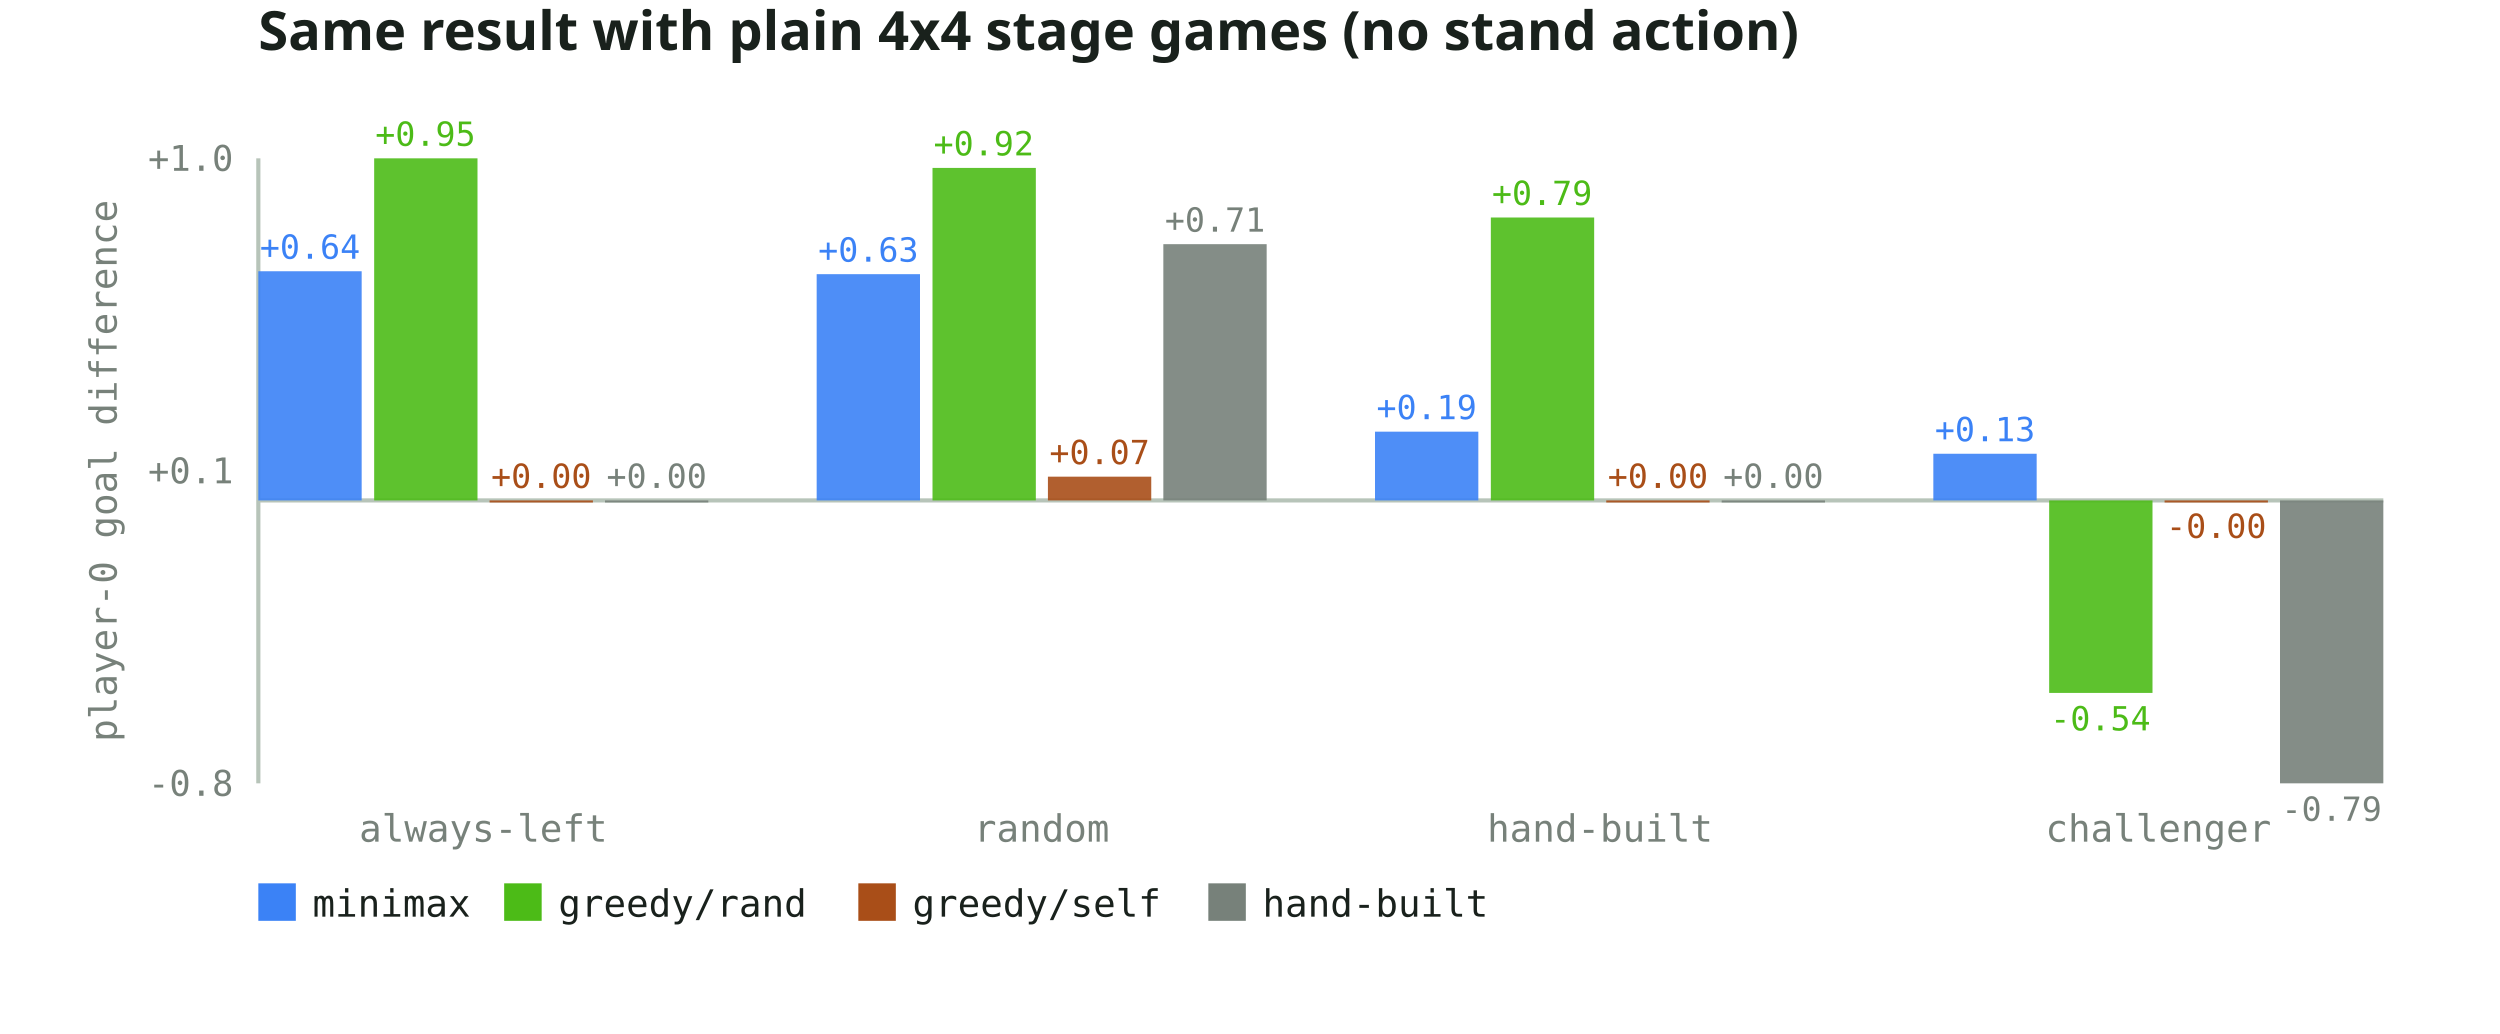
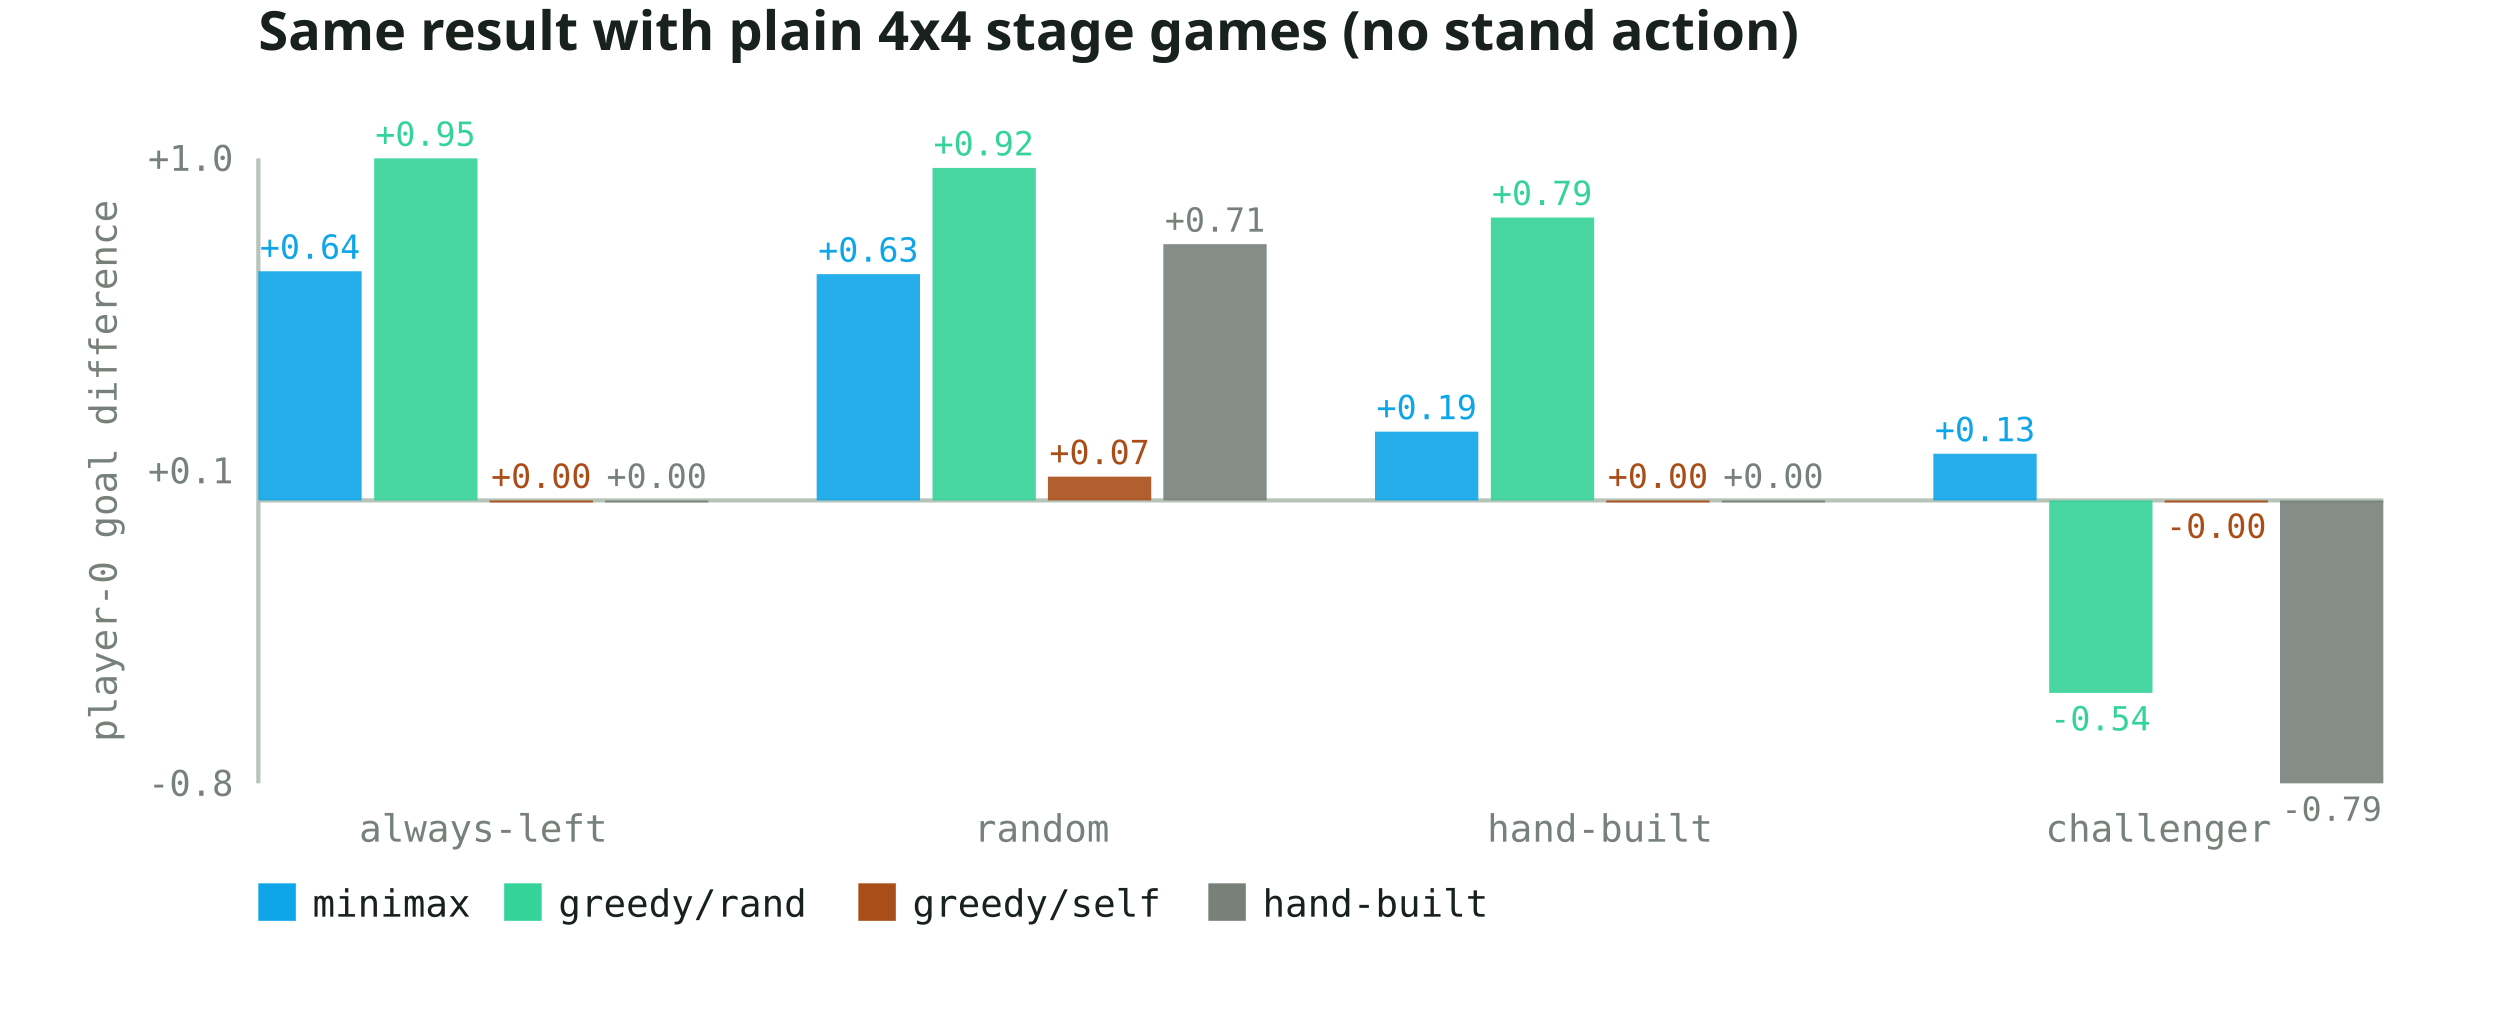
<svg xmlns="http://www.w3.org/2000/svg" viewBox="-16 -16 600 248" role="img" aria-label="grouped bar chart">
  <text x="46" y="-4" font-family="Barlow Semi Condensed,sans-serif" font-weight="600" font-size="13" fill="var(--ink, #19211c)">Same result with plain 4x4 stage games (no stand action)</text>
  <line x1="46" y1="22" x2="46" y2="172" stroke="var(--rule-strong, #b7c4b9)" stroke-width="1" />
  <line x1="46" y1="104.1" x2="556" y2="104.1" stroke="var(--rule-strong, #b7c4b9)" stroke-width="1" />
  <text x="40" y="175.0" text-anchor="end" font-family="ui-monospace,monospace" font-size="8.5" fill="var(--ink-faint, #77817a)">-0.8</text>
  <text x="40" y="100.0" text-anchor="end" font-family="ui-monospace,monospace" font-size="8.5" fill="var(--ink-faint, #77817a)">+0.1</text>
  <text x="40" y="25.0" text-anchor="end" font-family="ui-monospace,monospace" font-size="8.5" fill="var(--ink-faint, #77817a)">+1.0</text>
  <text x="100" y="186" text-anchor="middle" font-family="ui-monospace,monospace" font-size="9" fill="var(--ink-faint, #77817a)">always-left</text>
-   <rect x="46.0" y="49.1" width="24.8" height="55.0" fill="var(--p0, #3B82F6)" opacity="0.9" />
-   <text x="58.4" y="46.1" text-anchor="middle" font-family="ui-monospace,monospace" font-size="8" fill="var(--p0, #3B82F6)">+0.64</text>
-   <rect x="73.8" y="22.0" width="24.8" height="82.1" fill="var(--p1, #4CBB17)" opacity="0.9" />
-   <text x="86.1" y="19.0" text-anchor="middle" font-family="ui-monospace,monospace" font-size="8" fill="var(--p1, #4CBB17)">+0.95</text>
+   <rect x="46.0" y="49.1" width="24.8" height="55.0" fill="var(--p0, #0EA5E9)" opacity="0.9" />
+   <text x="58.4" y="46.1" text-anchor="middle" font-family="ui-monospace,monospace" font-size="8" fill="var(--p0, #0EA5E9)">+0.64</text>
+   <rect x="73.8" y="22.0" width="24.8" height="82.1" fill="var(--p1, #34D399)" opacity="0.9" />
+   <text x="86.1" y="19.0" text-anchor="middle" font-family="ui-monospace,monospace" font-size="8" fill="var(--p1, #34D399)">+0.95</text>
  <rect x="101.5" y="104.1" width="24.8" height="0.5" fill="var(--ember, #a94e18)" opacity="0.9" />
  <text x="113.9" y="101.1" text-anchor="middle" font-family="ui-monospace,monospace" font-size="8" fill="var(--ember, #a94e18)">+0.00</text>
  <rect x="129.2" y="104.1" width="24.8" height="0.5" fill="var(--ink-faint, #77817a)" opacity="0.9" />
  <text x="141.6" y="101.1" text-anchor="middle" font-family="ui-monospace,monospace" font-size="8" fill="var(--ink-faint, #77817a)">+0.00</text>
  <text x="234" y="186" text-anchor="middle" font-family="ui-monospace,monospace" font-size="9" fill="var(--ink-faint, #77817a)">random</text>
-   <rect x="180.0" y="49.8" width="24.8" height="54.3" fill="var(--p0, #3B82F6)" opacity="0.9" />
-   <text x="192.4" y="46.8" text-anchor="middle" font-family="ui-monospace,monospace" font-size="8" fill="var(--p0, #3B82F6)">+0.63</text>
-   <rect x="207.8" y="24.3" width="24.8" height="79.8" fill="var(--p1, #4CBB17)" opacity="0.9" />
-   <text x="220.1" y="21.3" text-anchor="middle" font-family="ui-monospace,monospace" font-size="8" fill="var(--p1, #4CBB17)">+0.92</text>
+   <rect x="180.0" y="49.8" width="24.8" height="54.3" fill="var(--p0, #0EA5E9)" opacity="0.9" />
+   <text x="192.4" y="46.8" text-anchor="middle" font-family="ui-monospace,monospace" font-size="8" fill="var(--p0, #0EA5E9)">+0.63</text>
+   <rect x="207.8" y="24.3" width="24.8" height="79.8" fill="var(--p1, #34D399)" opacity="0.9" />
+   <text x="220.1" y="21.3" text-anchor="middle" font-family="ui-monospace,monospace" font-size="8" fill="var(--p1, #34D399)">+0.92</text>
  <rect x="235.5" y="98.4" width="24.8" height="5.7" fill="var(--ember, #a94e18)" opacity="0.9" />
  <text x="247.9" y="95.4" text-anchor="middle" font-family="ui-monospace,monospace" font-size="8" fill="var(--ember, #a94e18)">+0.07</text>
  <rect x="263.2" y="42.6" width="24.8" height="61.5" fill="var(--ink-faint, #77817a)" opacity="0.9" />
  <text x="275.6" y="39.6" text-anchor="middle" font-family="ui-monospace,monospace" font-size="8" fill="var(--ink-faint, #77817a)">+0.71</text>
  <text x="368" y="186" text-anchor="middle" font-family="ui-monospace,monospace" font-size="9" fill="var(--ink-faint, #77817a)">hand-built</text>
-   <rect x="314.0" y="87.6" width="24.8" height="16.5" fill="var(--p0, #3B82F6)" opacity="0.9" />
-   <text x="326.4" y="84.6" text-anchor="middle" font-family="ui-monospace,monospace" font-size="8" fill="var(--p0, #3B82F6)">+0.19</text>
-   <rect x="341.8" y="36.2" width="24.8" height="67.9" fill="var(--p1, #4CBB17)" opacity="0.9" />
-   <text x="354.1" y="33.2" text-anchor="middle" font-family="ui-monospace,monospace" font-size="8" fill="var(--p1, #4CBB17)">+0.79</text>
+   <rect x="314.0" y="87.6" width="24.8" height="16.5" fill="var(--p0, #0EA5E9)" opacity="0.9" />
+   <text x="326.4" y="84.6" text-anchor="middle" font-family="ui-monospace,monospace" font-size="8" fill="var(--p0, #0EA5E9)">+0.19</text>
+   <rect x="341.8" y="36.2" width="24.8" height="67.9" fill="var(--p1, #34D399)" opacity="0.9" />
+   <text x="354.1" y="33.2" text-anchor="middle" font-family="ui-monospace,monospace" font-size="8" fill="var(--p1, #34D399)">+0.79</text>
  <rect x="369.5" y="104.1" width="24.8" height="0.5" fill="var(--ember, #a94e18)" opacity="0.9" />
  <text x="381.9" y="101.1" text-anchor="middle" font-family="ui-monospace,monospace" font-size="8" fill="var(--ember, #a94e18)">+0.00</text>
  <rect x="397.2" y="104.1" width="24.8" height="0.5" fill="var(--ink-faint, #77817a)" opacity="0.9" />
  <text x="409.6" y="101.1" text-anchor="middle" font-family="ui-monospace,monospace" font-size="8" fill="var(--ink-faint, #77817a)">+0.00</text>
  <text x="502" y="186" text-anchor="middle" font-family="ui-monospace,monospace" font-size="9" fill="var(--ink-faint, #77817a)">challenger</text>
-   <rect x="448.0" y="92.9" width="24.8" height="11.2" fill="var(--p0, #3B82F6)" opacity="0.9" />
-   <text x="460.4" y="89.9" text-anchor="middle" font-family="ui-monospace,monospace" font-size="8" fill="var(--p0, #3B82F6)">+0.13</text>
-   <rect x="475.8" y="104.1" width="24.8" height="46.2" fill="var(--p1, #4CBB17)" opacity="0.9" />
-   <text x="488.1" y="159.3" text-anchor="middle" font-family="ui-monospace,monospace" font-size="8" fill="var(--p1, #4CBB17)">-0.54</text>
+   <rect x="448.0" y="92.9" width="24.8" height="11.2" fill="var(--p0, #0EA5E9)" opacity="0.9" />
+   <text x="460.4" y="89.9" text-anchor="middle" font-family="ui-monospace,monospace" font-size="8" fill="var(--p0, #0EA5E9)">+0.13</text>
+   <rect x="475.8" y="104.1" width="24.8" height="46.2" fill="var(--p1, #34D399)" opacity="0.9" />
+   <text x="488.1" y="159.3" text-anchor="middle" font-family="ui-monospace,monospace" font-size="8" fill="var(--p1, #34D399)">-0.54</text>
  <rect x="503.5" y="104.1" width="24.8" height="0.5" fill="var(--ember, #a94e18)" opacity="0.9" />
  <text x="515.9" y="113.1" text-anchor="middle" font-family="ui-monospace,monospace" font-size="8" fill="var(--ember, #a94e18)">-0.00</text>
  <rect x="531.2" y="104.1" width="24.8" height="67.9" fill="var(--ink-faint, #77817a)" opacity="0.9" />
  <text x="543.6" y="181.0" text-anchor="middle" font-family="ui-monospace,monospace" font-size="8" fill="var(--ink-faint, #77817a)">-0.79</text>
-   <rect x="46" y="196" width="9" height="9" fill="var(--p0, #3B82F6)" />
+   <rect x="46" y="196" width="9" height="9" fill="var(--p0, #0EA5E9)" />
  <text x="59" y="204" font-family="ui-monospace,monospace" font-size="9" fill="var(--ink, #19211c)">minimax</text>
-   <rect x="105" y="196" width="9" height="9" fill="var(--p1, #4CBB17)" />
+   <rect x="105" y="196" width="9" height="9" fill="var(--p1, #34D399)" />
  <text x="118" y="204" font-family="ui-monospace,monospace" font-size="9" fill="var(--ink, #19211c)">greedy/rand</text>
  <rect x="190" y="196" width="9" height="9" fill="var(--ember, #a94e18)" />
  <text x="203" y="204" font-family="ui-monospace,monospace" font-size="9" fill="var(--ink, #19211c)">greedy/self</text>
  <rect x="274" y="196" width="9" height="9" fill="var(--ink-faint, #77817a)" />
  <text x="287" y="204" font-family="ui-monospace,monospace" font-size="9" fill="var(--ink, #19211c)">hand-built</text>
  <text x="12" y="97" text-anchor="middle" font-family="ui-monospace,monospace" font-size="9" fill="var(--ink-faint, #77817a)" transform="rotate(-90 12 97)">player-0 goal difference</text>
</svg>
